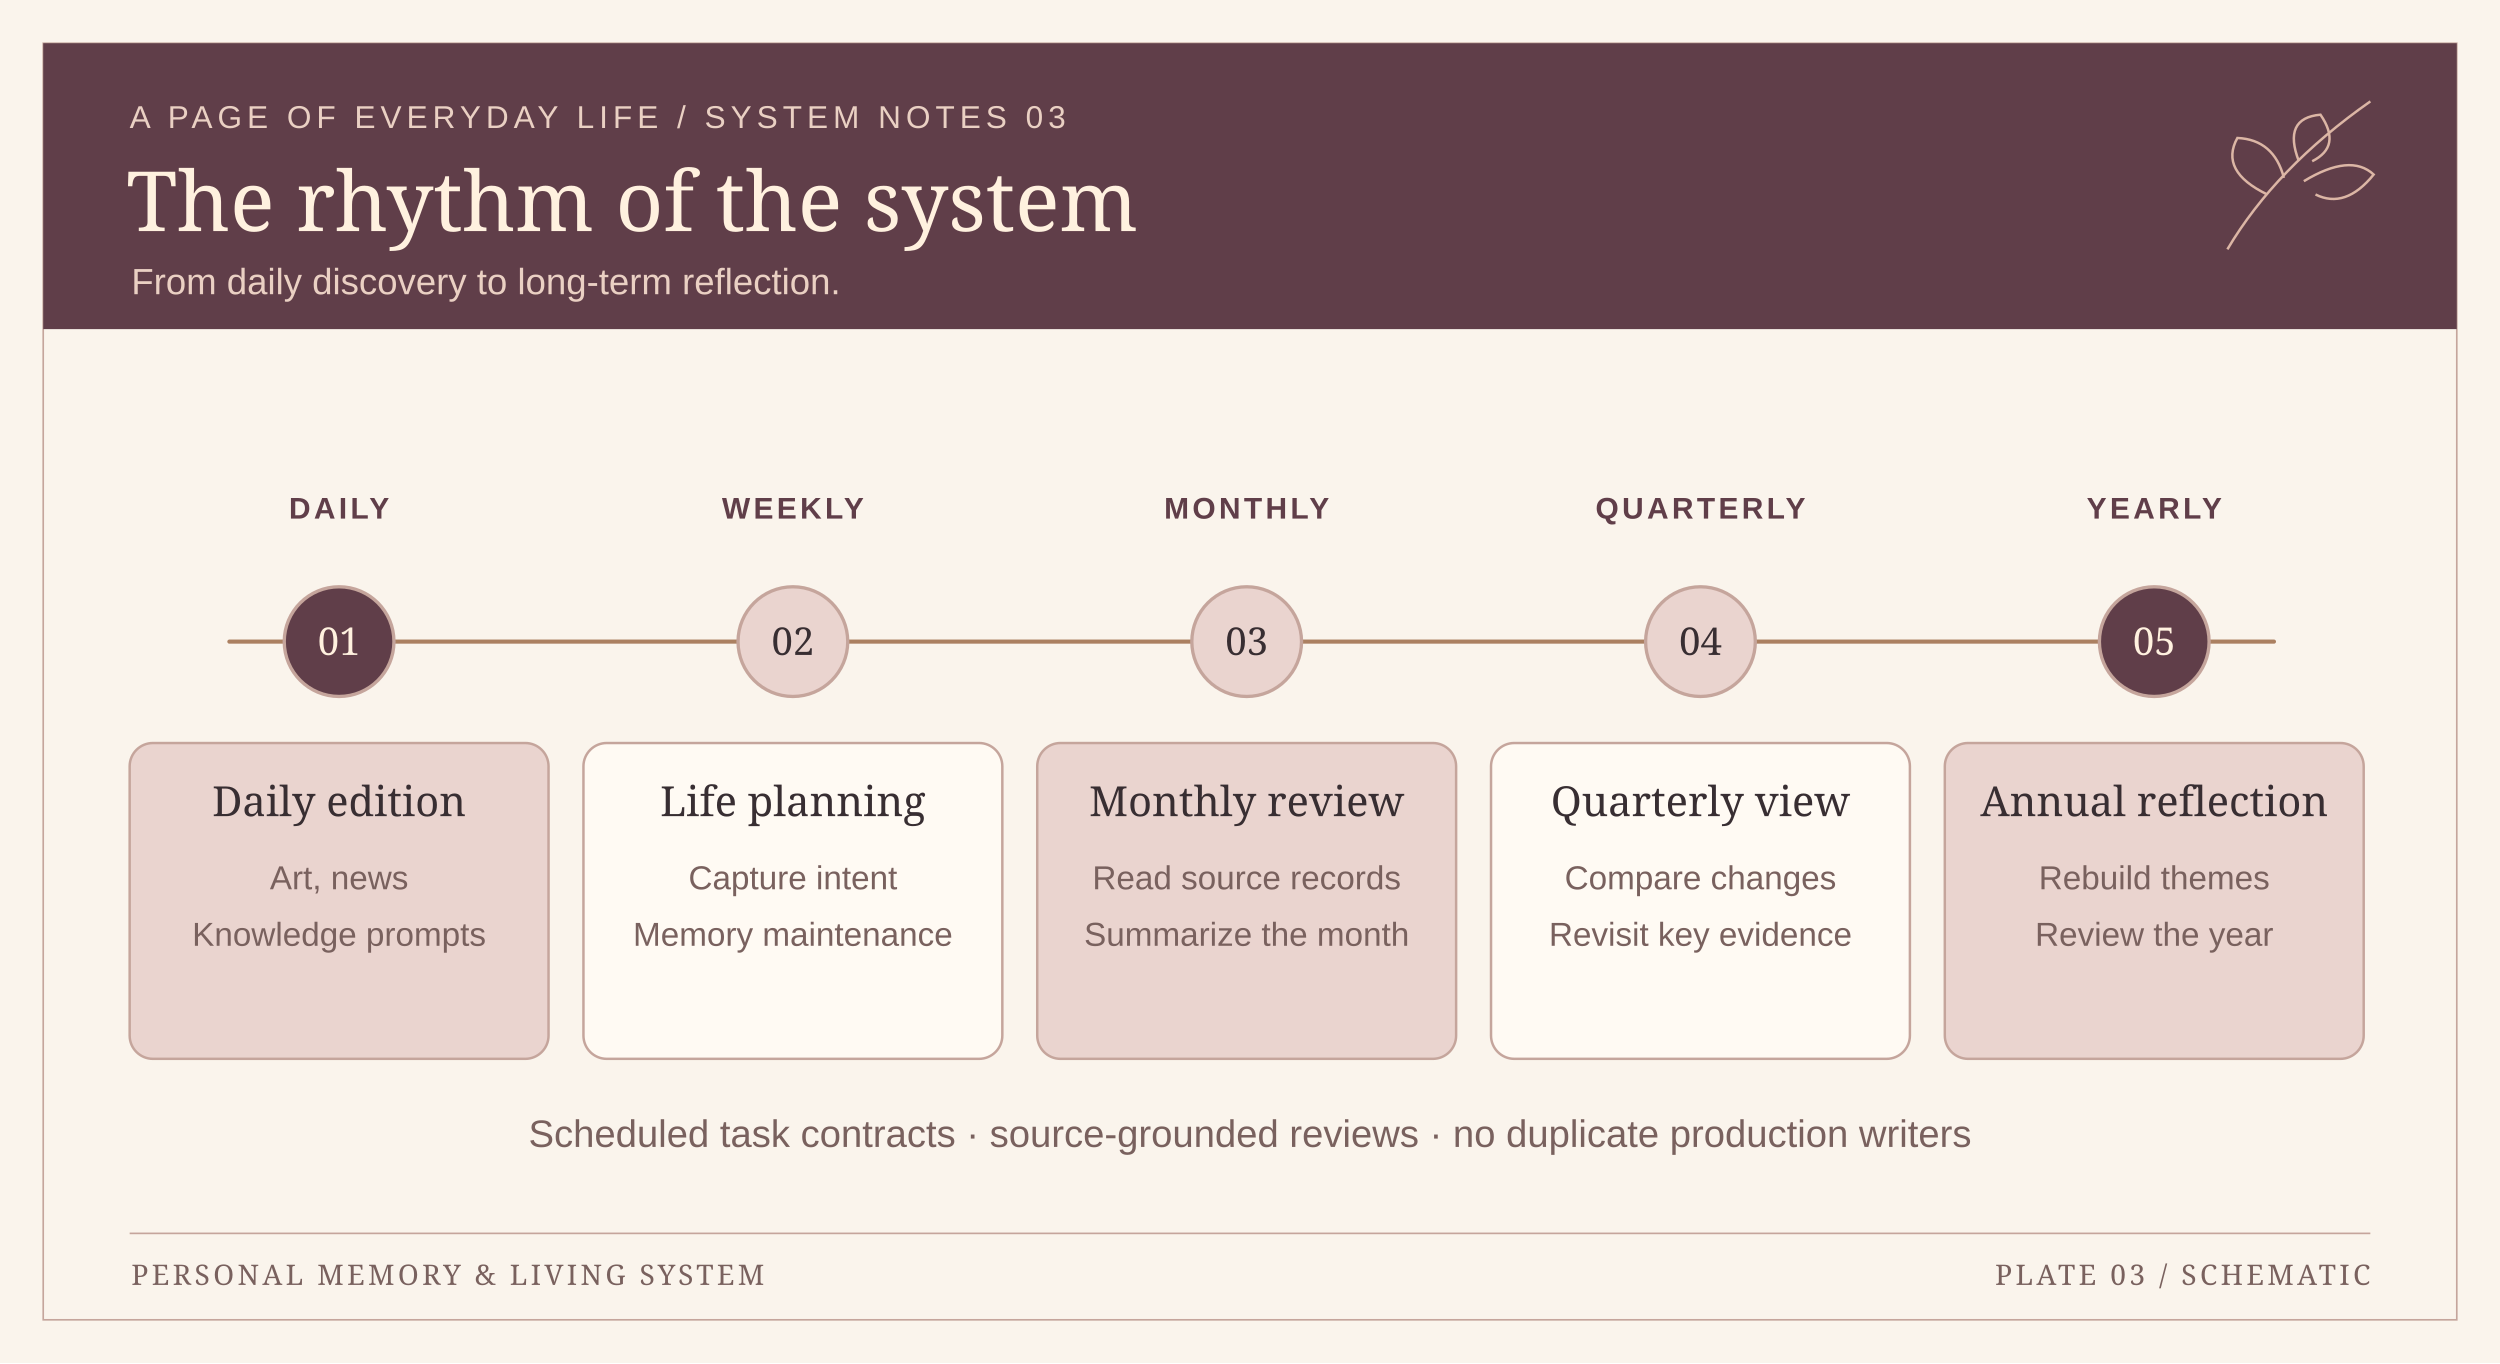
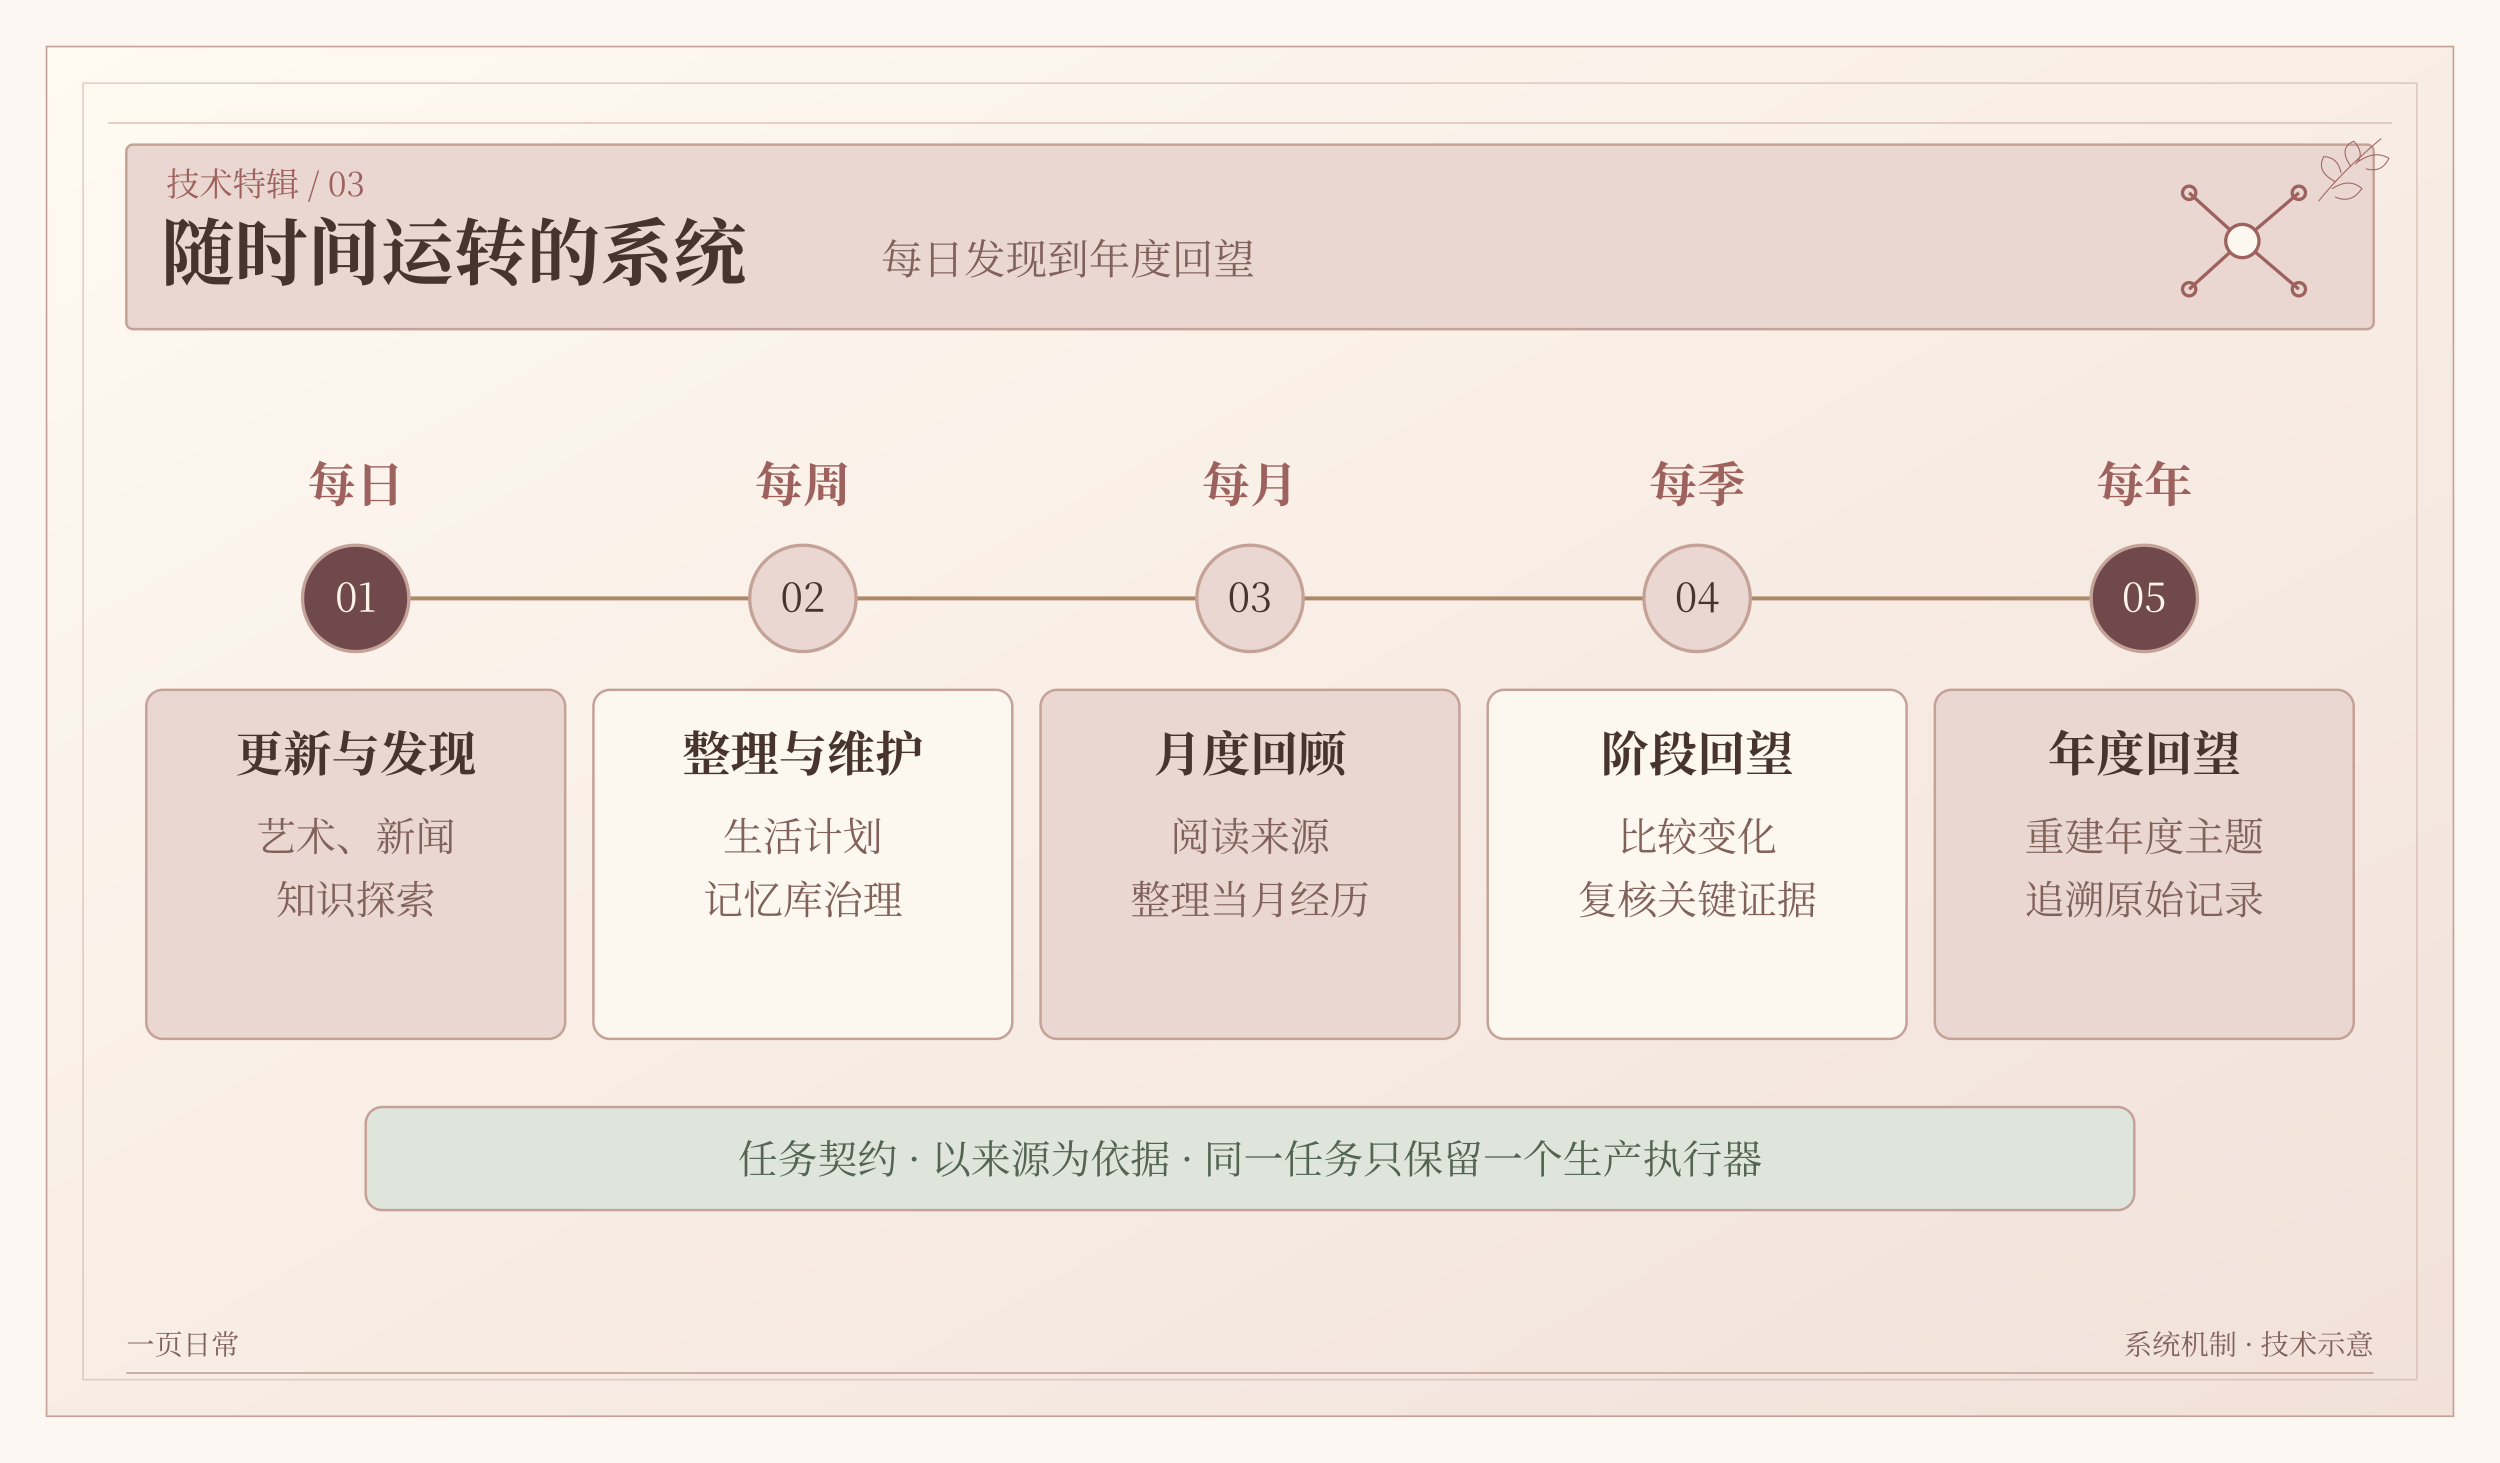
- <svg xmlns="http://www.w3.org/2000/svg" width="1504" height="820" viewBox="0 0 1504 820" role="img" aria-labelledby="title desc">
+ <svg xmlns="http://www.w3.org/2000/svg" width="1504" height="880" viewBox="0 0 1504 880" role="img" aria-labelledby="title desc" lang="zh-CN">
  <defs>
-     <marker id="arrow" markerWidth="9" markerHeight="9" refX="7" refY="4" orient="auto">
-       <path d="M1 1L7 4L1 7" fill="none" stroke="#ab8061" stroke-width="1.3" />
+     <linearGradient id="paper" x1="0" y1="0" x2="1" y2="1">
+       <stop stop-color="#fffaf2" />
+       <stop offset="1" stop-color="#f1e1d9" />
+     </linearGradient>
+     <marker id="arrow" markerWidth="8" markerHeight="8" refX="7" refY="4" orient="auto">
+       <path d="M1 1L7 4L1 7" fill="none" stroke="#ad8968" stroke-width="1.3" />
    </marker>
  </defs>
-   <rect width="1504" height="820" fill="#faf4ec" />
-   <rect x="26" y="26" width="1452" height="768" fill="none" stroke="#c5a59c" />
-   <rect x="26" y="26" width="1452" height="172" fill="#603e49" />
-   <text x="78" y="77" font-size="19" fill="#ead0c3" font-family="Arial,sans-serif" letter-spacing="3">A PAGE OF EVERYDAY LIFE  /  SYSTEM NOTES 03</text>
-   <text x="76" y="139" font-size="50" fill="#fff1df" font-family="Georgia,serif">The rhythm of the system</text>
-   <text x="79" y="177" font-size="22" fill="#ead0c3" font-family="Arial,sans-serif">From daily discovery to long-term reflection.</text>
-   <g transform="translate(1340 61)" stroke="#dcb6a5" stroke-width="1.5" fill="none">
-     <path d="M0 89Q29 40 86 0M24 56Q-5 42 6 22Q28 23 34 46M43 36Q33 10 56 8Q69 27 51 36M46 48Q74 31 88 44Q71 65 53 56" />
+   <rect width="1504" height="880" fill="#fcf8f1" />
+   <rect x="28" y="28" width="1448" height="824" fill="url(#paper)" stroke="#c5a298" />
+   <path d="M50 50H1454V830H50Z" fill="none" stroke="#c5a298" stroke-opacity=".48" />
+   <path d="M65 74H1439" stroke="#c5a298" stroke-opacity=".55" />
+   <rect x="76" y="87" width="1352" height="111" rx="4" fill="#ead7d1" stroke="#c5a298" stroke-width="1.5" />
+   <text x="100" y="118" font-family="'Noto Serif CJK SC','Songti SC','STSong','SimSun',serif" font-size="20" fill="#9e625e" text-anchor="start">技术特辑  /  03</text>
+   <text x="97" y="168" font-family="'Noto Serif CJK SC','Songti SC','STSong','SimSun',serif" font-size="44" fill="#47342f" text-anchor="start" font-weight="600">随时间运转的系统</text>
+   <text x="530" y="165" font-family="'Noto Serif CJK SC','Songti SC','STSong','SimSun',serif" font-size="25" fill="#81625b" text-anchor="start">每日发现到年度回望</text>
+   <g transform="translate(1310 109)" stroke="#9e625e" fill="none" stroke-width="2">
+     <path d="M39 36L7 7M39 36L73 7M39 36L7 65M39 36L73 65" />
+     <circle cx="39" cy="36" r="10" fill="#fcf7ef" />
+     <circle cx="7" cy="7" r="4" />
+     <circle cx="73" cy="7" r="4" />
+     <circle cx="7" cy="65" r="4" />
+     <circle cx="73" cy="65" r="4" />
  </g>
-   <path d="M138 386H1368" fill="none" stroke="#ab8061" stroke-width="2.5" stroke-linecap="round" stroke-linejoin="round" />
-   <text x="204" y="312" font-size="18" fill="#603e49" font-family="Arial,sans-serif" text-anchor="middle" font-weight="600" letter-spacing="2">DAILY</text>
-   <circle cx="204" cy="386" r="33" fill="#603e49" stroke="#c5a59c" stroke-width="2" />
-   <text x="204" y="394" font-size="23" fill="#fff1df" font-family="Georgia,serif" text-anchor="middle">01</text>
-   <rect x="78" y="447" width="252" height="190" rx="14" fill="#ead4cf" stroke="#c5a59c" stroke-width="1.5" />
-   <text x="204" y="491" font-size="25" fill="#382e32" font-family="Georgia,serif" text-anchor="middle">Daily edition</text>
-   <text x="204" y="535" font-size="20" fill="#79615e" font-family="Arial,sans-serif" text-anchor="middle">Art, news</text>
-   <text x="204" y="569" font-size="20" fill="#79615e" font-family="Arial,sans-serif" text-anchor="middle">Knowledge prompts</text>
-   <text x="477" y="312" font-size="18" fill="#603e49" font-family="Arial,sans-serif" text-anchor="middle" font-weight="600" letter-spacing="2">WEEKLY</text>
-   <circle cx="477" cy="386" r="33" fill="#ead4cf" stroke="#c5a59c" stroke-width="2" />
-   <text x="477" y="394" font-size="23" fill="#382e32" font-family="Georgia,serif" text-anchor="middle">02</text>
-   <rect x="351" y="447" width="252" height="190" rx="14" fill="#fffaf3" stroke="#c5a59c" stroke-width="1.5" />
-   <text x="477" y="491" font-size="25" fill="#382e32" font-family="Georgia,serif" text-anchor="middle">Life planning</text>
-   <text x="477" y="535" font-size="20" fill="#79615e" font-family="Arial,sans-serif" text-anchor="middle">Capture intent</text>
-   <text x="477" y="569" font-size="20" fill="#79615e" font-family="Arial,sans-serif" text-anchor="middle">Memory maintenance</text>
-   <text x="750" y="312" font-size="18" fill="#603e49" font-family="Arial,sans-serif" text-anchor="middle" font-weight="600" letter-spacing="2">MONTHLY</text>
-   <circle cx="750" cy="386" r="33" fill="#ead4cf" stroke="#c5a59c" stroke-width="2" />
-   <text x="750" y="394" font-size="23" fill="#382e32" font-family="Georgia,serif" text-anchor="middle">03</text>
-   <rect x="624" y="447" width="252" height="190" rx="14" fill="#ead4cf" stroke="#c5a59c" stroke-width="1.5" />
-   <text x="750" y="491" font-size="25" fill="#382e32" font-family="Georgia,serif" text-anchor="middle">Monthly review</text>
-   <text x="750" y="535" font-size="20" fill="#79615e" font-family="Arial,sans-serif" text-anchor="middle">Read source records</text>
-   <text x="750" y="569" font-size="20" fill="#79615e" font-family="Arial,sans-serif" text-anchor="middle">Summarize the month</text>
-   <text x="1023" y="312" font-size="18" fill="#603e49" font-family="Arial,sans-serif" text-anchor="middle" font-weight="600" letter-spacing="2">QUARTERLY</text>
-   <circle cx="1023" cy="386" r="33" fill="#ead4cf" stroke="#c5a59c" stroke-width="2" />
-   <text x="1023" y="394" font-size="23" fill="#382e32" font-family="Georgia,serif" text-anchor="middle">04</text>
-   <rect x="897" y="447" width="252" height="190" rx="14" fill="#fffaf3" stroke="#c5a59c" stroke-width="1.5" />
-   <text x="1023" y="491" font-size="25" fill="#382e32" font-family="Georgia,serif" text-anchor="middle">Quarterly view</text>
-   <text x="1023" y="535" font-size="20" fill="#79615e" font-family="Arial,sans-serif" text-anchor="middle">Compare changes</text>
-   <text x="1023" y="569" font-size="20" fill="#79615e" font-family="Arial,sans-serif" text-anchor="middle">Revisit key evidence</text>
-   <text x="1296" y="312" font-size="18" fill="#603e49" font-family="Arial,sans-serif" text-anchor="middle" font-weight="600" letter-spacing="2">YEARLY</text>
-   <circle cx="1296" cy="386" r="33" fill="#603e49" stroke="#c5a59c" stroke-width="2" />
-   <text x="1296" y="394" font-size="23" fill="#fff1df" font-family="Georgia,serif" text-anchor="middle">05</text>
-   <rect x="1170" y="447" width="252" height="190" rx="14" fill="#ead4cf" stroke="#c5a59c" stroke-width="1.5" />
-   <text x="1296" y="491" font-size="25" fill="#382e32" font-family="Georgia,serif" text-anchor="middle">Annual reflection</text>
-   <text x="1296" y="535" font-size="20" fill="#79615e" font-family="Arial,sans-serif" text-anchor="middle">Rebuild themes</text>
-   <text x="1296" y="569" font-size="20" fill="#79615e" font-family="Arial,sans-serif" text-anchor="middle">Review the year</text>
-   <text x="752" y="690" font-size="23" fill="#79615e" font-family="Arial,sans-serif" text-anchor="middle">Scheduled task contracts · source-grounded reviews · no duplicate production writers</text>
-   <path d="M78 742H1426" stroke="#c5a59c" />
-   <text x="79" y="773" font-size="17" fill="#79615e" font-family="Georgia,serif" letter-spacing="2">PERSONAL MEMORY &amp; LIVING SYSTEM</text>
-   <text x="1426" y="773" font-size="17" fill="#79615e" font-family="Georgia,serif" text-anchor="end" letter-spacing="2">PLATE 03  /  SCHEMATIC</text>
+   <g transform="translate(1395 82) scale(.37)" fill="none" stroke="#9e625e" stroke-width="1.7" stroke-linecap="round" stroke-linejoin="round">
+     <path d="M0 105Q39 56 101 4M27 74Q-5 57 8 33Q31 34 36 59M52 49Q31 19 57 8Q76 29 60 45M64 41Q92 22 114 36Q102 60 77 53M22 85Q50 67 70 85Q53 110 27 99" />
+   </g>
+   <path d="M203 360H1301" fill="none" stroke="#ad8968" stroke-width="2.4" stroke-linecap="round" stroke-linejoin="round" />
+   <text x="214" y="302" font-family="'Noto Serif CJK SC','Songti SC','STSong','SimSun',serif" font-size="29" fill="#9e625e" text-anchor="middle" font-weight="600">每日</text>
+   <circle cx="214" cy="360" r="32" fill="#70494c" stroke="#c5a298" stroke-width="2" />
+   <text x="214" y="368" font-family="'Noto Serif CJK SC','Songti SC','STSong','SimSun',serif" font-size="24" fill="#fff4e7" text-anchor="middle">01</text>
+   <rect x="88" y="415" width="252" height="210" rx="10" fill="#ead7d1" stroke="#c5a298" stroke-width="1.5" />
+   <text x="214" y="464" font-family="'Noto Serif CJK SC','Songti SC','STSong','SimSun',serif" font-size="29" fill="#47342f" text-anchor="middle" font-weight="600">更新与发现</text>
+   <text x="214" y="512" font-family="'Noto Serif CJK SC','Songti SC','STSong','SimSun',serif" font-size="24" fill="#81625b" text-anchor="middle">艺术、新闻</text>
+   <text x="214" y="550" font-family="'Noto Serif CJK SC','Songti SC','STSong','SimSun',serif" font-size="24" fill="#81625b" text-anchor="middle">知识探索</text>
+   <text x="483" y="302" font-family="'Noto Serif CJK SC','Songti SC','STSong','SimSun',serif" font-size="29" fill="#9e625e" text-anchor="middle" font-weight="600">每周</text>
+   <circle cx="483" cy="360" r="32" fill="#ead7d1" stroke="#c5a298" stroke-width="2" />
+   <text x="483" y="368" font-family="'Noto Serif CJK SC','Songti SC','STSong','SimSun',serif" font-size="24" fill="#47342f" text-anchor="middle">02</text>
+   <rect x="357" y="415" width="252" height="210" rx="10" fill="#fcf7ef" stroke="#c5a298" stroke-width="1.5" />
+   <text x="483" y="464" font-family="'Noto Serif CJK SC','Songti SC','STSong','SimSun',serif" font-size="29" fill="#47342f" text-anchor="middle" font-weight="600">整理与维护</text>
+   <text x="483" y="512" font-family="'Noto Serif CJK SC','Songti SC','STSong','SimSun',serif" font-size="24" fill="#81625b" text-anchor="middle">生活计划</text>
+   <text x="483" y="550" font-family="'Noto Serif CJK SC','Songti SC','STSong','SimSun',serif" font-size="24" fill="#81625b" text-anchor="middle">记忆库治理</text>
+   <text x="752" y="302" font-family="'Noto Serif CJK SC','Songti SC','STSong','SimSun',serif" font-size="29" fill="#9e625e" text-anchor="middle" font-weight="600">每月</text>
+   <circle cx="752" cy="360" r="32" fill="#ead7d1" stroke="#c5a298" stroke-width="2" />
+   <text x="752" y="368" font-family="'Noto Serif CJK SC','Songti SC','STSong','SimSun',serif" font-size="24" fill="#47342f" text-anchor="middle">03</text>
+   <rect x="626" y="415" width="252" height="210" rx="10" fill="#ead7d1" stroke="#c5a298" stroke-width="1.5" />
+   <text x="752" y="464" font-family="'Noto Serif CJK SC','Songti SC','STSong','SimSun',serif" font-size="29" fill="#47342f" text-anchor="middle" font-weight="600">月度回顾</text>
+   <text x="752" y="512" font-family="'Noto Serif CJK SC','Songti SC','STSong','SimSun',serif" font-size="24" fill="#81625b" text-anchor="middle">阅读来源</text>
+   <text x="752" y="550" font-family="'Noto Serif CJK SC','Songti SC','STSong','SimSun',serif" font-size="24" fill="#81625b" text-anchor="middle">整理当月经历</text>
+   <text x="1021" y="302" font-family="'Noto Serif CJK SC','Songti SC','STSong','SimSun',serif" font-size="29" fill="#9e625e" text-anchor="middle" font-weight="600">每季</text>
+   <circle cx="1021" cy="360" r="32" fill="#ead7d1" stroke="#c5a298" stroke-width="2" />
+   <text x="1021" y="368" font-family="'Noto Serif CJK SC','Songti SC','STSong','SimSun',serif" font-size="24" fill="#47342f" text-anchor="middle">04</text>
+   <rect x="895" y="415" width="252" height="210" rx="10" fill="#fcf7ef" stroke="#c5a298" stroke-width="1.5" />
+   <text x="1021" y="464" font-family="'Noto Serif CJK SC','Songti SC','STSong','SimSun',serif" font-size="29" fill="#47342f" text-anchor="middle" font-weight="600">阶段回望</text>
+   <text x="1021" y="512" font-family="'Noto Serif CJK SC','Songti SC','STSong','SimSun',serif" font-size="24" fill="#81625b" text-anchor="middle">比较变化</text>
+   <text x="1021" y="550" font-family="'Noto Serif CJK SC','Songti SC','STSong','SimSun',serif" font-size="24" fill="#81625b" text-anchor="middle">复核关键证据</text>
+   <text x="1290" y="302" font-family="'Noto Serif CJK SC','Songti SC','STSong','SimSun',serif" font-size="29" fill="#9e625e" text-anchor="middle" font-weight="600">每年</text>
+   <circle cx="1290" cy="360" r="32" fill="#70494c" stroke="#c5a298" stroke-width="2" />
+   <text x="1290" y="368" font-family="'Noto Serif CJK SC','Songti SC','STSong','SimSun',serif" font-size="24" fill="#fff4e7" text-anchor="middle">05</text>
+   <rect x="1164" y="415" width="252" height="210" rx="10" fill="#ead7d1" stroke="#c5a298" stroke-width="1.5" />
+   <text x="1290" y="464" font-family="'Noto Serif CJK SC','Songti SC','STSong','SimSun',serif" font-size="29" fill="#47342f" text-anchor="middle" font-weight="600">年度回望</text>
+   <text x="1290" y="512" font-family="'Noto Serif CJK SC','Songti SC','STSong','SimSun',serif" font-size="24" fill="#81625b" text-anchor="middle">重建年度主题</text>
+   <text x="1290" y="550" font-family="'Noto Serif CJK SC','Songti SC','STSong','SimSun',serif" font-size="24" fill="#81625b" text-anchor="middle">追溯原始记录</text>
+   <rect x="220" y="666" width="1064" height="62" rx="10" fill="#dfe5da" stroke="#c5a298" stroke-width="1.5" />
+   <text x="752" y="706" font-family="'Noto Serif CJK SC','Songti SC','STSong','SimSun',serif" font-size="24" fill="#536451" text-anchor="middle">任务契约 · 以来源为依据 · 同一任务只保留一个生产执行器</text>
+   <path d="M76 826H1428" stroke="#c5a298" />
+   <text x="76" y="815" font-family="'Noto Serif CJK SC','Songti SC','STSong','SimSun',serif" font-size="17" fill="#81625b" text-anchor="start">一页日常</text>
+   <text x="1428" y="815" font-family="'Noto Serif CJK SC','Songti SC','STSong','SimSun',serif" font-size="17" fill="#81625b" text-anchor="end">系统机制 · 技术示意</text>
</svg>
